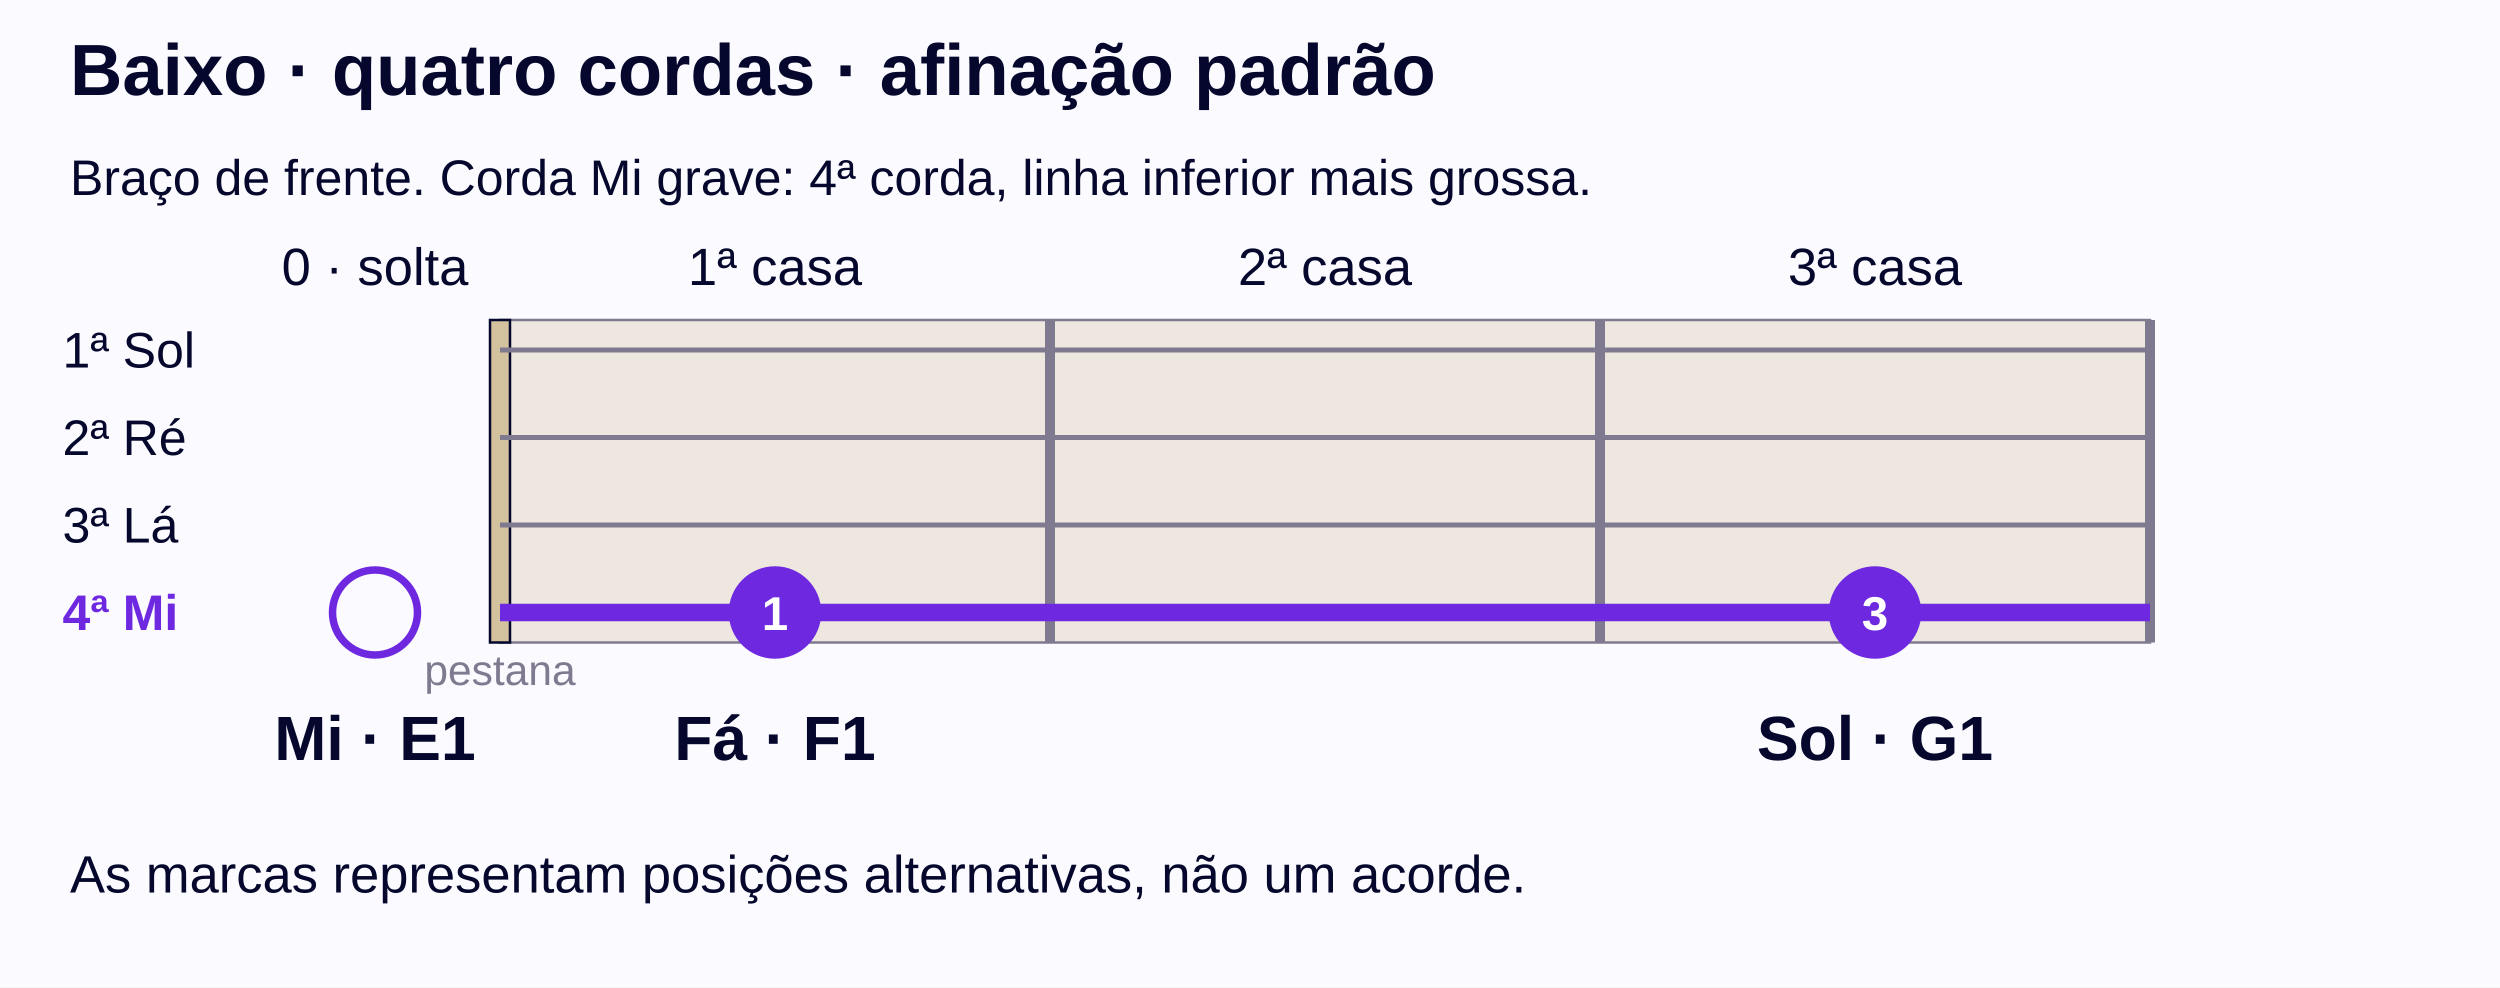
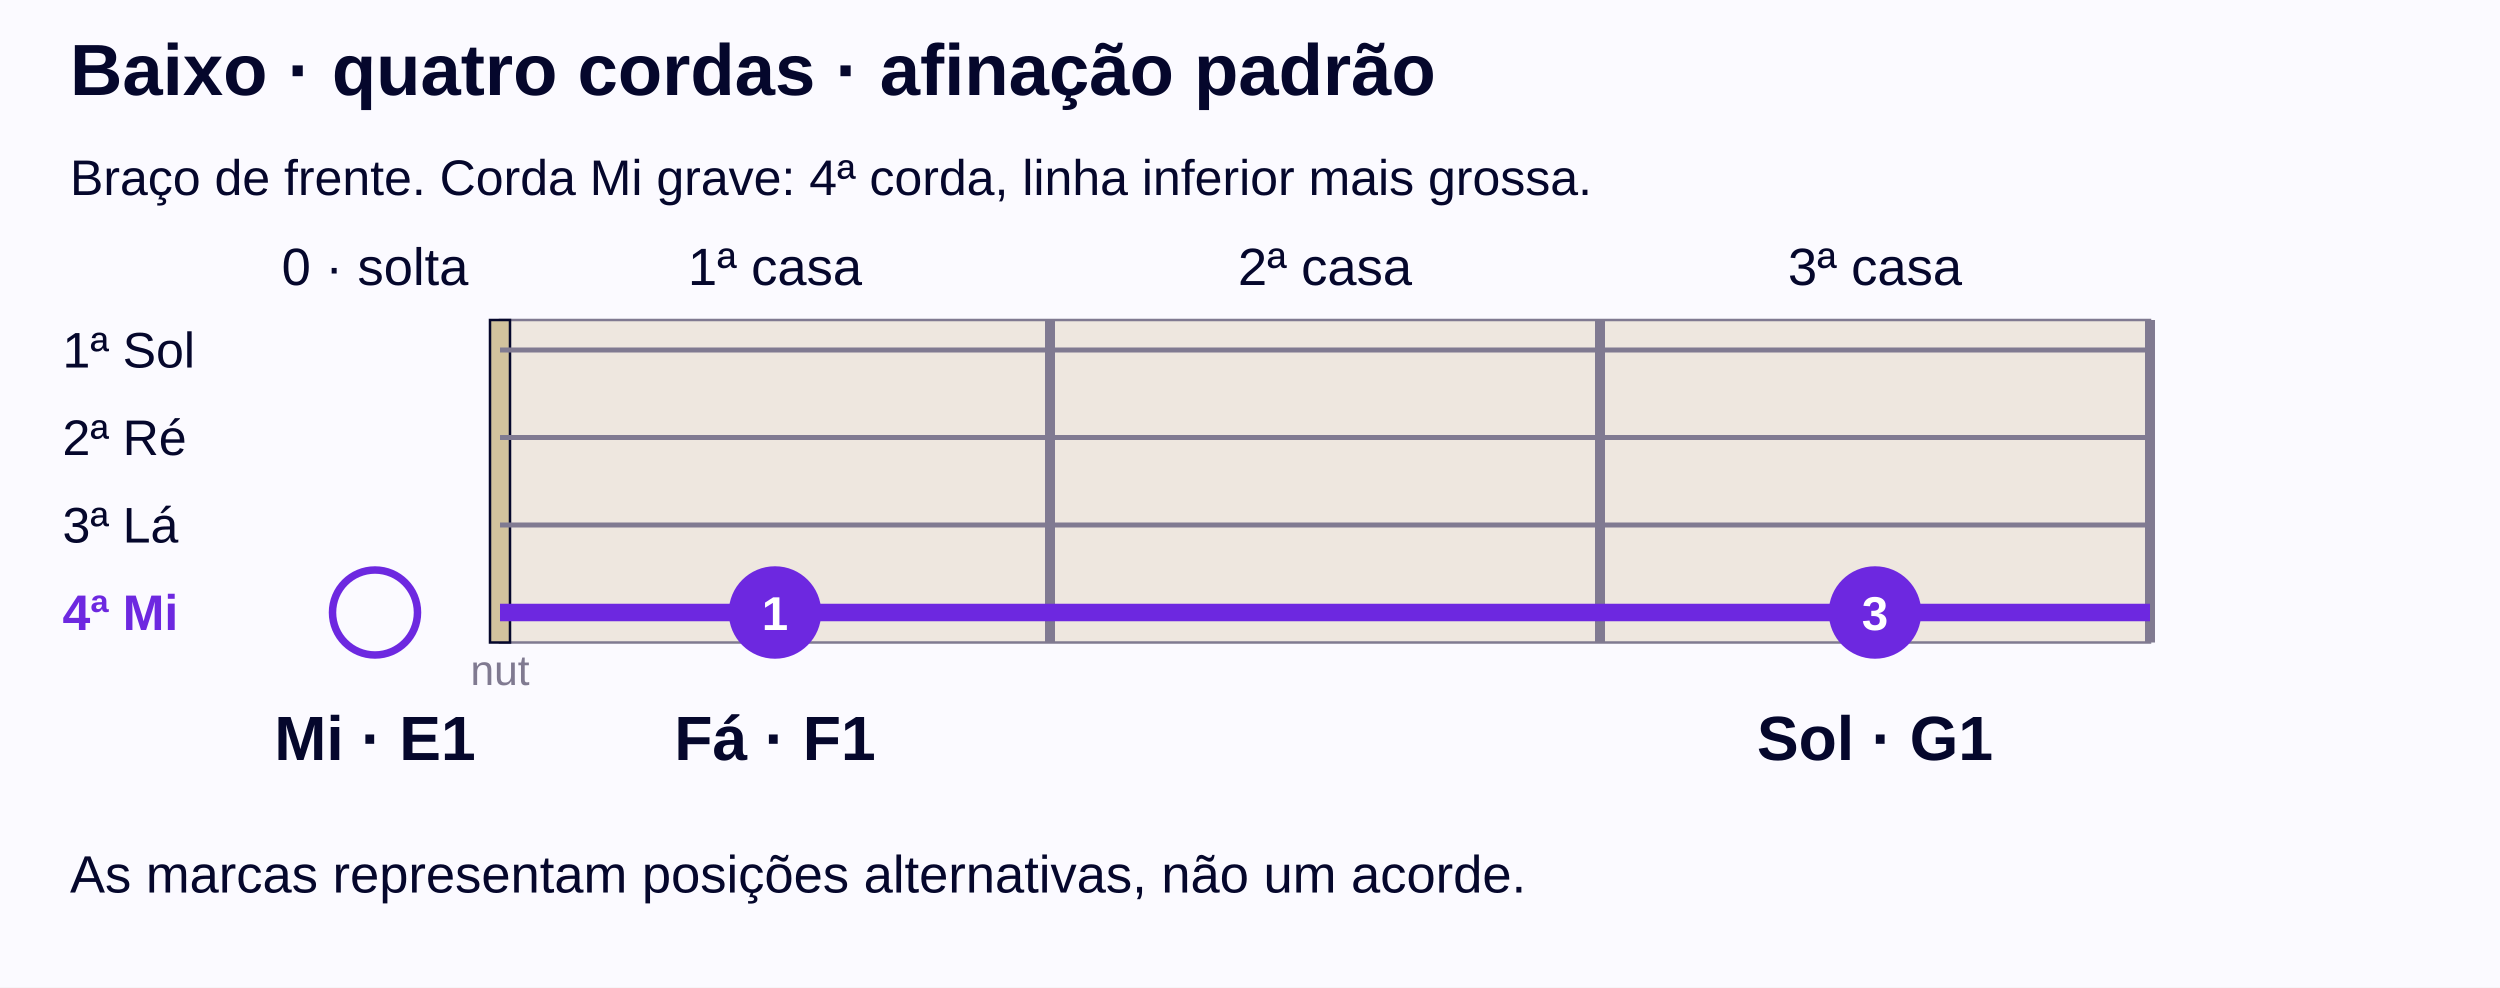
<svg xmlns="http://www.w3.org/2000/svg" viewBox="0 0 1000 395" role="img" aria-labelledby="bass-names-title bass-names-desc">
  <defs>
    <marker id="bass-names-arrow" markerWidth="8" markerHeight="8" refX="7" refY="4" orient="auto">
      <path d="M0,0 L8,4 L0,8 Z" fill="#6D28E0" />
    </marker>
  </defs>
  <rect width="1000" height="395" fill="#FBFAFF" />
  <g font-family="Manrope, Arial, sans-serif" fill="#05072C">
    <text x="28" y="38" font-size="29" fill="#05072C" text-anchor="start" font-weight="700">Baixo · quatro cordas · afinação padrão</text>
    <text x="28" y="78" font-size="20" fill="#05072C" text-anchor="start">Braço de frente. Corda Mi grave: 4ª corda, linha inferior mais grossa.</text>
    <rect x="200" y="128" width="660" height="129" fill="#EEE7DF" stroke="#807A91" />
    <line x1="420" x2="420" y1="128" y2="257" stroke="#807A91" stroke-width="4" />
    <line x1="640" x2="640" y1="128" y2="257" stroke="#807A91" stroke-width="4" />
    <line x1="860" x2="860" y1="128" y2="257" stroke="#807A91" stroke-width="4" />
    <rect x="196" y="128" width="8" height="129" fill="#D2C29E" stroke="#05072C" />
    <text x="25" y="147" font-size="20" fill="#05072C" text-anchor="start">1ª Sol</text>
    <line x1="200" x2="860" y1="140" y2="140" stroke="#807A91" stroke-width="2" />
    <text x="25" y="182" font-size="20" fill="#05072C" text-anchor="start">2ª Ré</text>
    <line x1="200" x2="860" y1="175" y2="175" stroke="#807A91" stroke-width="2" />
    <text x="25" y="217" font-size="20" fill="#05072C" text-anchor="start">3ª Lá</text>
    <line x1="200" x2="860" y1="210" y2="210" stroke="#807A91" stroke-width="2" />
    <text x="25" y="252" font-size="20" fill="#6D28E0" text-anchor="start" font-weight="700">4ª Mi</text>
    <line x1="200" x2="860" y1="245" y2="245" stroke="#6D28E0" stroke-width="7" />
    <text x="150" y="114" font-size="21" fill="#05072C" text-anchor="middle">0 · solta</text>
    <text x="310" y="114" font-size="21" fill="#05072C" text-anchor="middle">1ª casa</text>
    <text x="530" y="114" font-size="21" fill="#05072C" text-anchor="middle">2ª casa</text>
    <text x="750" y="114" font-size="21" fill="#05072C" text-anchor="middle">3ª casa</text>
    <circle cx="150" cy="245" r="17" fill="#FBFAFF" stroke="#6D28E0" stroke-width="3" />
    <text x="150" y="304" font-size="25" fill="#05072C" text-anchor="middle" font-weight="700">Mi · E1</text>
    <circle cx="310" cy="245" r="17" fill="#6D28E0" stroke="#6D28E0" stroke-width="3" />
    <text x="310" y="252" font-size="19" fill="#fff" text-anchor="middle" font-weight="700">1</text>
    <text x="310" y="304" font-size="25" fill="#05072C" text-anchor="middle" font-weight="700">Fá · F1</text>
    <circle cx="750" cy="245" r="17" fill="#6D28E0" stroke="#6D28E0" stroke-width="3" />
    <text x="750" y="252" font-size="19" fill="#fff" text-anchor="middle" font-weight="700">3</text>
    <text x="750" y="304" font-size="25" fill="#05072C" text-anchor="middle" font-weight="700">Sol · G1</text>
-     <text x="200" y="274" font-size="17" fill="#807A91" text-anchor="middle">pestana</text>
+     <text x="200" y="274" font-size="17" fill="#807A91" text-anchor="middle">nut</text>
    <text x="28" y="357" font-size="21" fill="#05072C" text-anchor="start">As marcas representam posições alternativas, não um acorde.</text>
  </g>
</svg>
